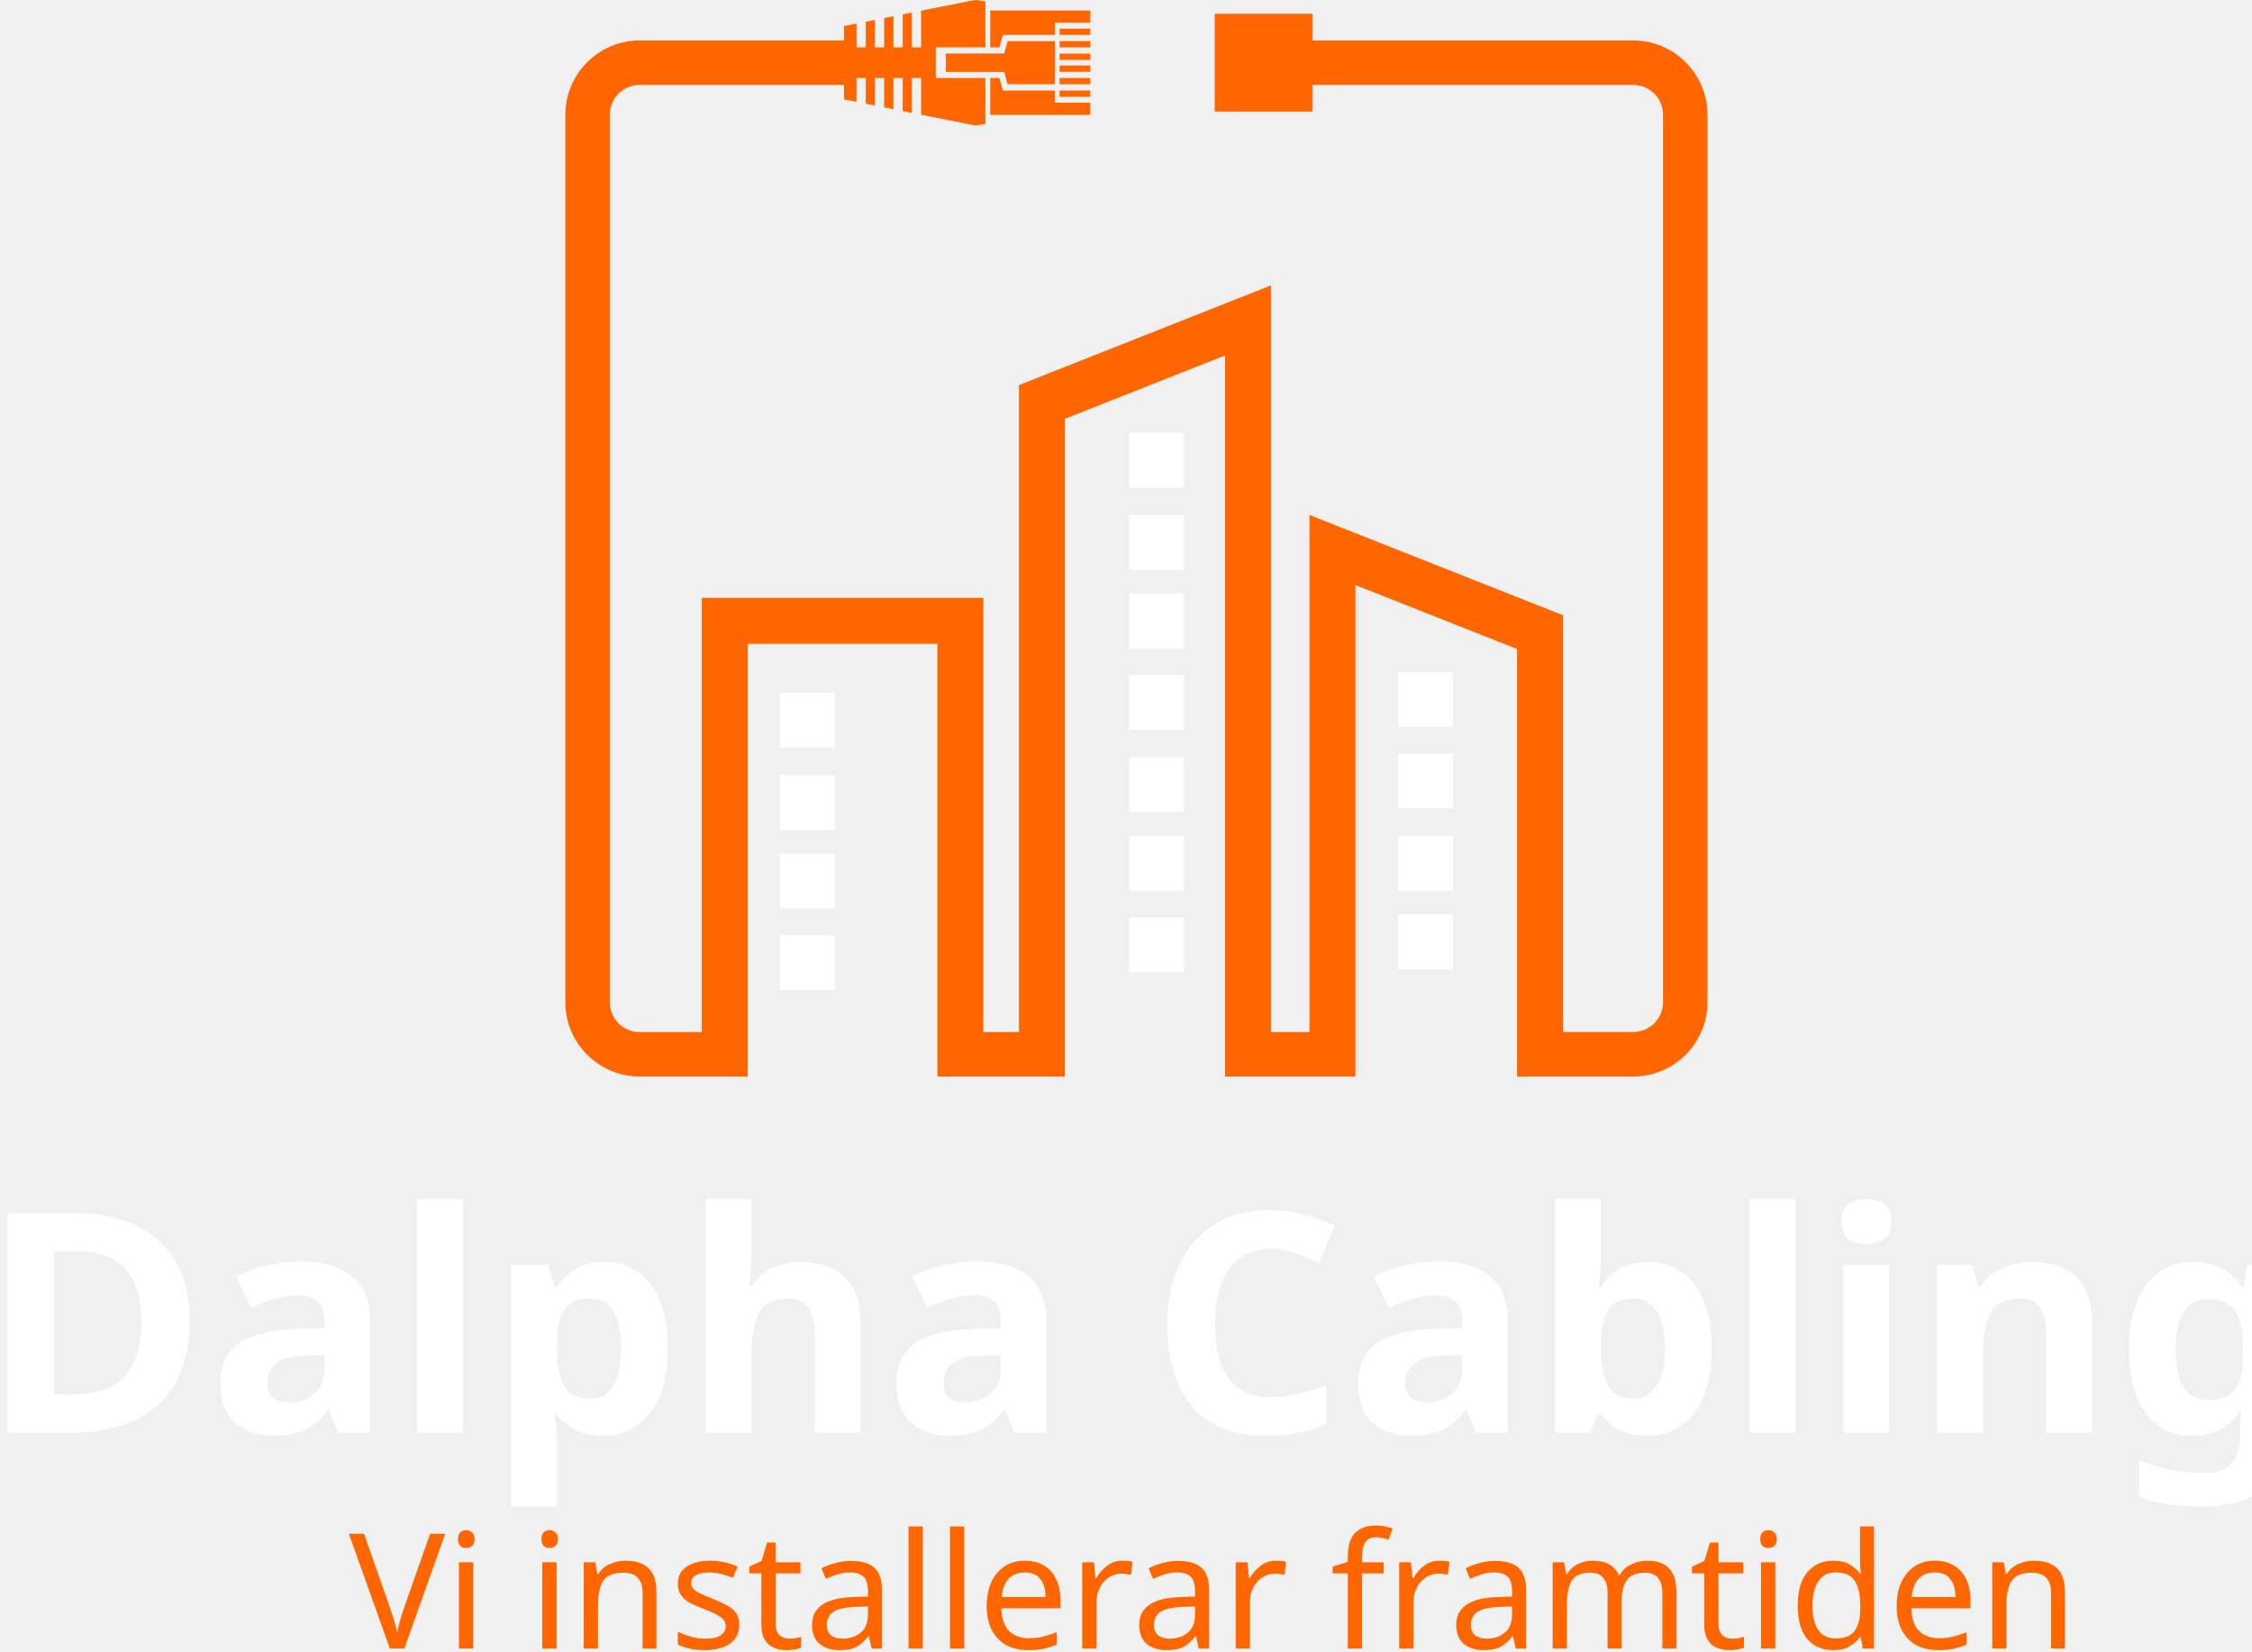
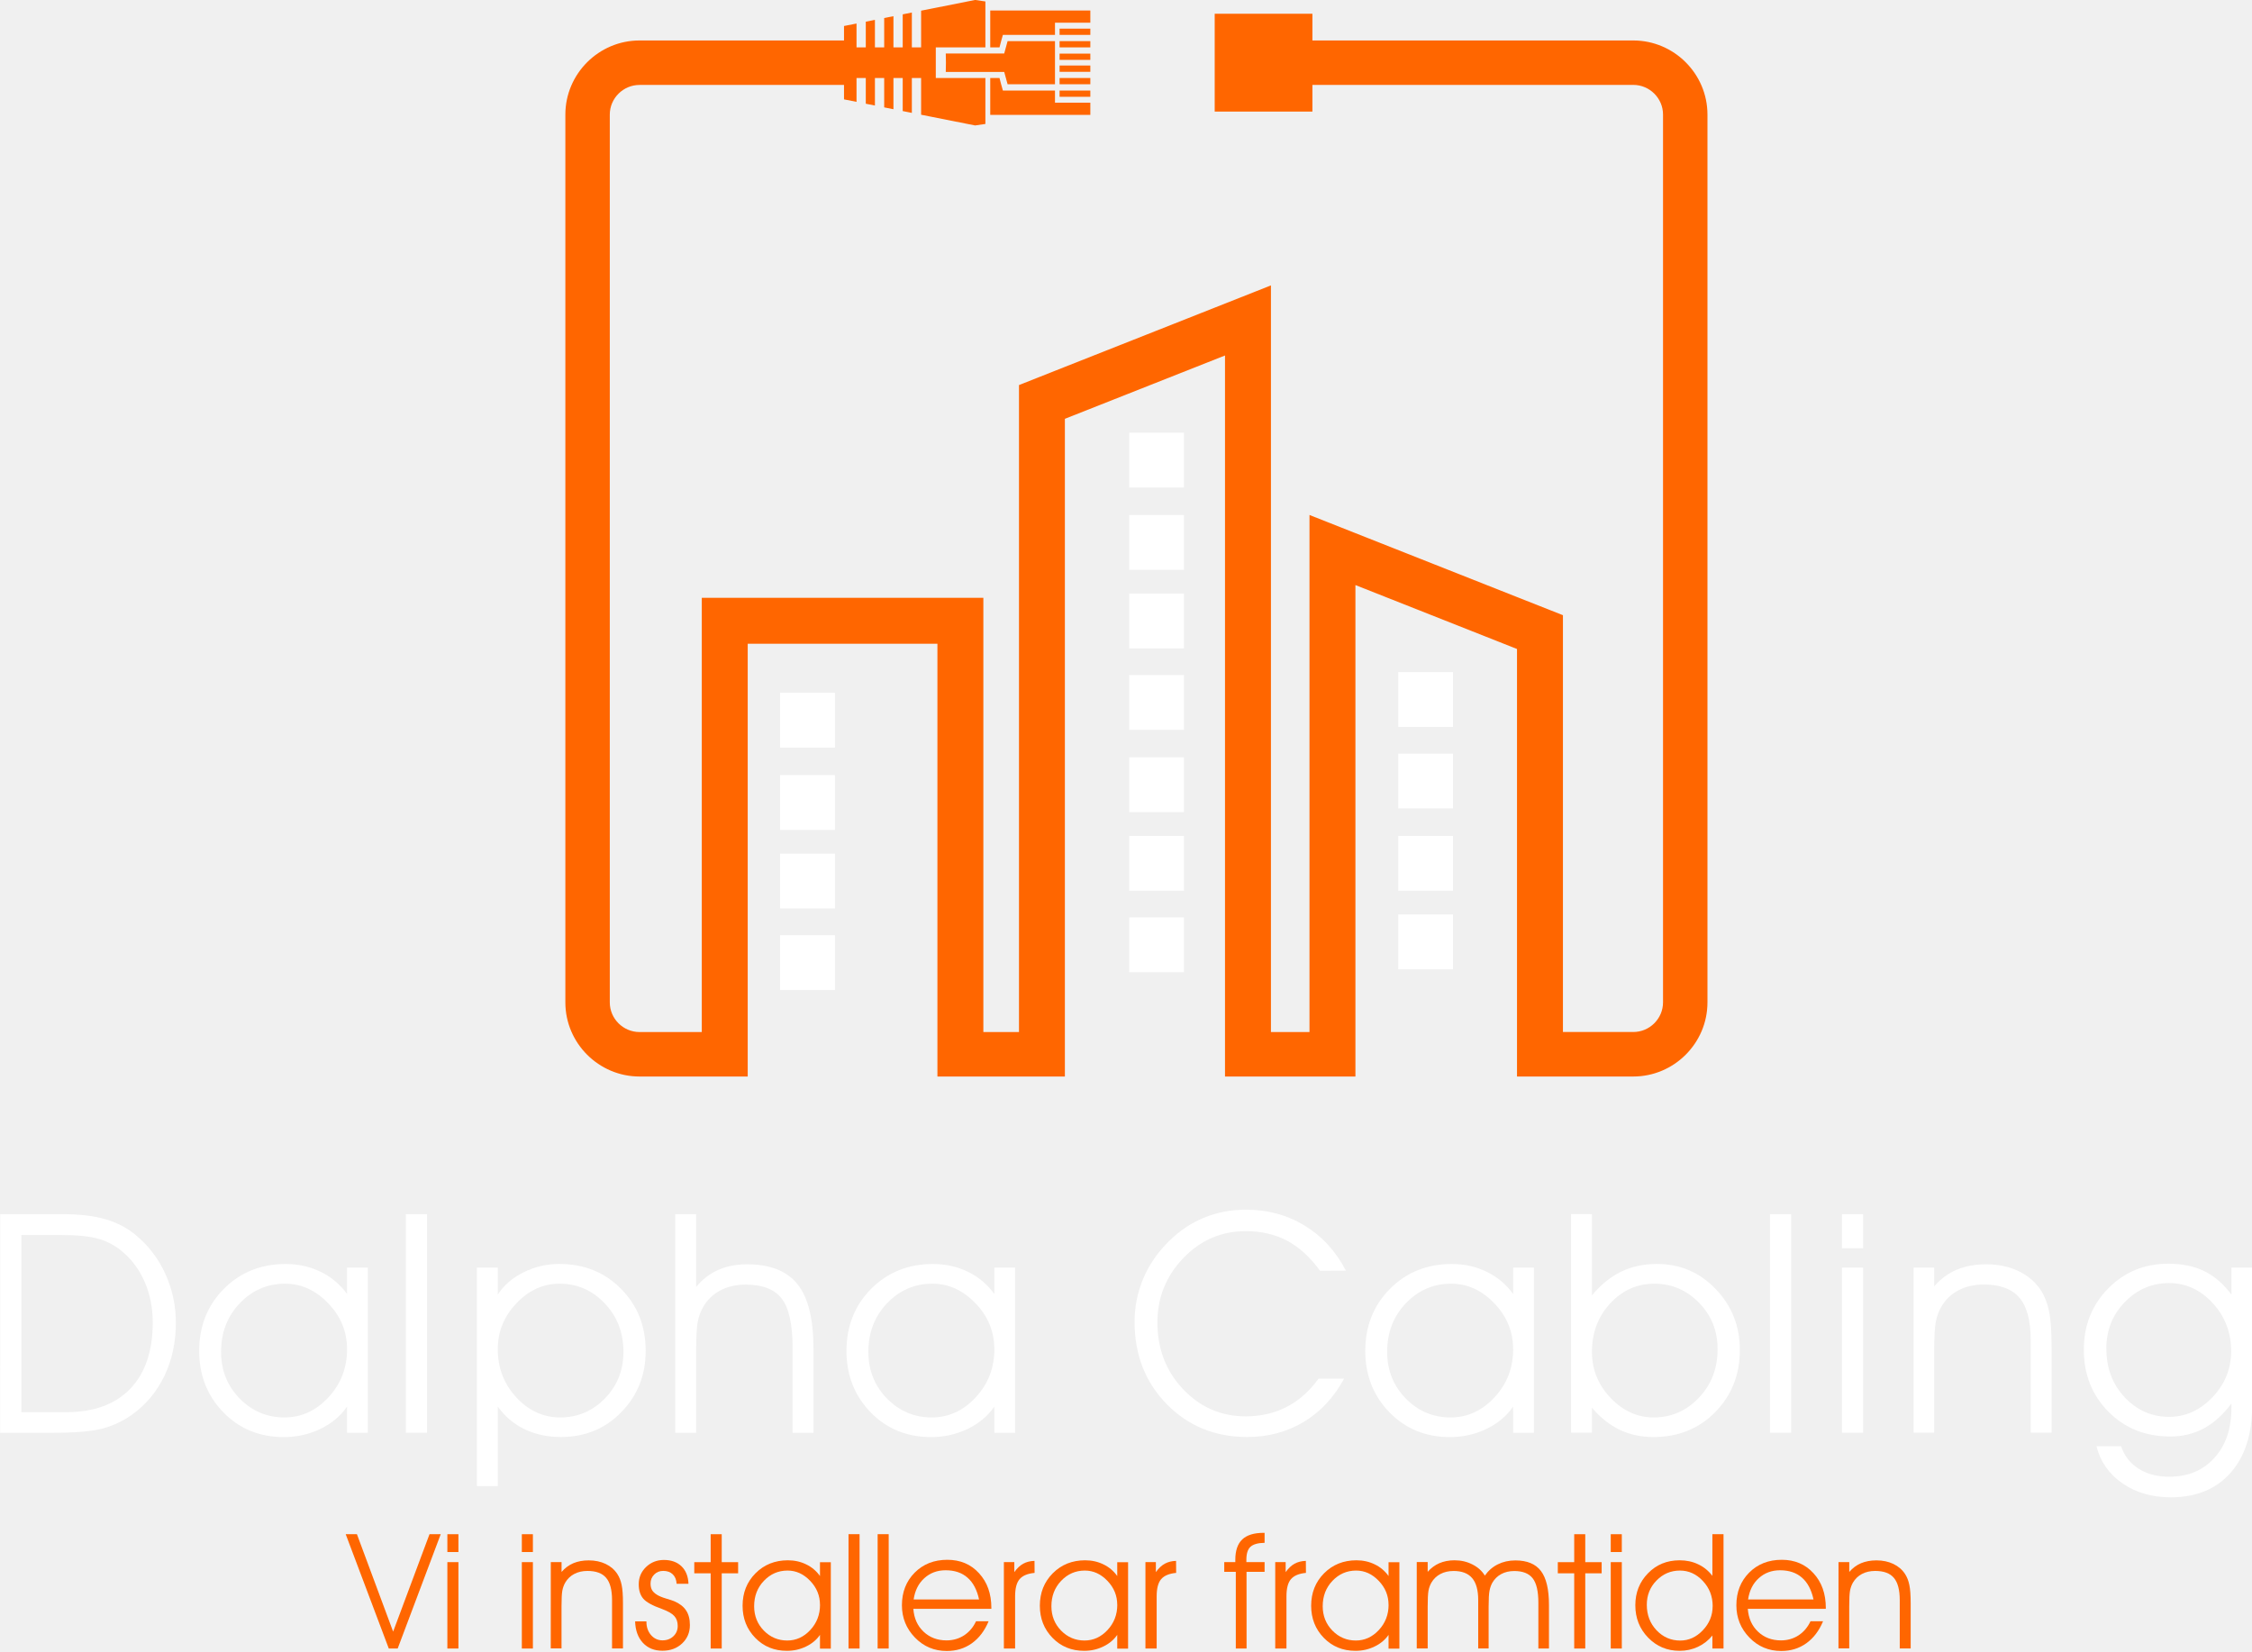
<svg xmlns="http://www.w3.org/2000/svg" width="53.978mm" height="39.577mm" version="1.1" viewBox="0 0 53.978 39.577">
-   <g transform="translate(-73.553 -113.26)">
-     <path d="m108.38 129.37h-1.312v1.314h1.312zm-14.813 2.469h-1.316v1.314h1.316zm0 1.883h-1.316v1.314h1.316zm0 1.954h-1.316v1.314h1.316zm0-5.809h-1.316v1.314h1.316zm8.364-6.235h-1.312v1.314h1.312zm0 1.972h-1.312v1.314h1.312zm0 1.883h-1.312v1.315h1.312zm0 1.954h-1.312v1.314h1.312zm0 1.972h-1.312v1.314h1.312zm0 1.883h-1.312v1.315h1.312zm0 1.954h-1.312v1.314h1.312zm6.449-0.071h-1.312v1.315h1.312zm0-1.883h-1.312v1.315h1.312zm0-1.972h-1.312v1.314h1.312v-1.314" fill="#fff" fill-rule="evenodd" />
-     <path d="m105.01 113.59h-2.342v2.344h2.342v-0.639h7.691c0.392 0 0.713 0.32 0.713 0.711v21.28c0 0.391-0.321 0.711-0.713 0.711h-1.686v-9.991l-1.101-0.435-4.974-1.967v12.394h-0.924v-17.897l-2.783 1.101-2.155 0.852-1.101 0.436v15.508h-0.854v-10.409h-6.749v10.409h-1.492c-0.392 0-0.713-0.32-0.713-0.711v-21.28c0-0.391 0.321-0.711 0.713-0.711h4.988v-1.066h-4.988c-0.977 0-1.778 0.799-1.778 1.777v21.28c0 0.978 0.801 1.777 1.778 1.777h2.593v-10.374h4.547v10.374h3.055v-15.765l3.838-1.518v17.283h3.126v-11.78l3.873 1.532v10.248h2.787c0.977 0 1.778-0.799 1.778-1.777v-21.28c0-0.978-0.801-1.777-1.778-1.777h-7.691v-0.639" fill="#f60" fill-rule="evenodd" />
-     <g transform="matrix(.35278 0 0 -.35278 -277.32 295.15)">
-       <text transform="matrix(1 0 0 -1 993.23 418.24)" fill="#ffffff" font-family="'AvantGarde Bk BT'" font-size="20.893px" font-weight="bold">
-         <tspan x="0 14.312 27.767 32.656 46.112 58.292 71.748 77.828 93.539 106.995 120.45 125.339 130.228 142.409" y="0">Dalpha Cabling</tspan>
-       </text>
+   <path d="m34.827 16.11h-1.312v1.314h1.312zm-14.813 2.469h-1.316v1.314h1.316zm0 1.883h-1.316v1.314h1.316zm0 1.954h-1.316v1.314h1.316zm0-5.809h-1.316v1.314h1.316zm8.364-6.235h-1.312v1.314h1.312zm0 1.972h-1.312v1.314h1.312zm0 1.883h-1.312v1.315h1.312zm0 1.954h-1.312v1.314h1.312zm0 1.972h-1.312v1.314h1.312zm0 1.883h-1.312v1.315h1.312zm0 1.954h-1.312v1.314h1.312zm6.449-0.071h-1.312v1.315h1.312zm0-1.883h-1.312v1.315h1.312zm0-1.972h-1.312v1.314h1.312v-1.314" fill="#fff" fill-rule="evenodd" />
+   <path d="m31.457 0.33h-2.342v2.344h2.342v-0.639h7.691c0.392 0 0.713 0.32 0.713 0.711v21.28c0 0.391-0.321 0.711-0.713 0.711h-1.686v-9.991l-1.101-0.435-4.974-1.967v12.394h-0.924v-17.897l-2.783 1.101-2.155 0.852-1.101 0.436v15.508h-0.854v-10.409h-6.749v10.409h-1.492c-0.392 0-0.713-0.32-0.713-0.711v-21.28c0-0.391 0.321-0.711 0.713-0.711h4.988v-1.066h-4.988c-0.977 0-1.778 0.799-1.778 1.777v21.28c0 0.978 0.801 1.777 1.778 1.777h2.593v-10.374h4.547v10.374h3.055v-15.765l3.838-1.518v17.283h3.126v-11.78l3.873 1.532v10.248h2.787c0.977 0 1.778-0.799 1.778-1.777v-21.28c0-0.978-0.801-1.777-1.778-1.777h-7.691v-0.639" fill="#f60" fill-rule="evenodd" />
+   <g fill="#fff" stroke-width=".353">
+     <path d="m0.512 29.603v4.247h1.069q1 0 1.54-0.561 0.54-0.561 0.54-1.591 0-0.515-0.184-0.95-0.184-0.435-0.525-0.731-0.256-0.223-0.572-0.317-0.317-0.097-0.921-0.097zm-0.507-0.5h1.49q0.615 0 1.033 0.122 0.421 0.122 0.741 0.392 0.45 0.378 0.698 0.925 0.248 0.547 0.248 1.17 0 0.695-0.274 1.267-0.274 0.569-0.774 0.929-0.331 0.234-0.716 0.335t-1.188 0.101h-1.26z" />
+     <path d="m8.318 32.339q0-0.63-0.45-1.098-0.45-0.471-1.036-0.471-0.637 0-1.087 0.471-0.446 0.468-0.446 1.163 0 0.662 0.446 1.119 0.446 0.453 1.073 0.453 0.605 0 1.051-0.479 0.45-0.482 0.45-1.159zm0 1.378q-0.238 0.342-0.644 0.536-0.403 0.194-0.871 0.194-0.871 0-1.45-0.594-0.579-0.597-0.579-1.472 0-0.889 0.59-1.486 0.594-0.597 1.483-0.597 0.457 0 0.839 0.187 0.381 0.184 0.633 0.533v-0.633h0.497v3.959h-0.497z" />
+     <path d="m9.728 34.343v-5.24h0.507v5.24z" />
+     <path d="m11.431 30.384h0.5v0.648q0.216-0.335 0.615-0.533 0.403-0.202 0.857-0.202 0.896 0 1.483 0.597 0.59 0.594 0.59 1.486 0 0.871-0.583 1.468-0.579 0.597-1.45 0.597-0.482 0-0.871-0.187-0.385-0.187-0.641-0.543v1.907h-0.5zm0.5 1.954q0 0.677 0.446 1.159 0.446 0.479 1.051 0.479 0.623 0 1.069-0.453 0.446-0.457 0.446-1.119 0-0.695-0.45-1.163-0.446-0.471-1.083-0.471-0.587 0-1.033 0.471-0.446 0.471-0.446 1.098z" />
+     <path d="m16.185 29.103h0.5v1.746q0.22-0.27 0.525-0.407 0.31-0.137 0.691-0.137 0.835 0 1.216 0.479 0.381 0.475 0.381 1.548v2.012h-0.5v-2.019q0-0.86-0.259-1.195-0.259-0.338-0.867-0.338-0.345 0-0.608 0.14-0.259 0.137-0.41 0.396-0.094 0.162-0.133 0.371-0.036 0.205-0.036 0.72v1.925h-0.5z" />
+     <path d="m23.833 32.339q0-0.63-0.45-1.098-0.45-0.471-1.036-0.471-0.637 0-1.087 0.471-0.446 0.468-0.446 1.163 0 0.662 0.446 1.119 0.446 0.453 1.073 0.453 0.605 0 1.051-0.479 0.45-0.482 0.45-1.159zm0 1.378q-0.238 0.342-0.644 0.536-0.403 0.194-0.871 0.194-0.871 0-1.45-0.594-0.579-0.597-0.579-1.472 0-0.889 0.59-1.486 0.594-0.597 1.483-0.597 0.457 0 0.839 0.187 0.381 0.184 0.633 0.533v-0.633h0.497v3.959h-0.497z" />
+     <path d="m31.639 30.46q-0.353-0.489-0.788-0.72-0.435-0.23-0.993-0.23-0.875 0-1.497 0.648-0.619 0.648-0.619 1.54 0 0.95 0.615 1.601 0.619 0.651 1.501 0.651 0.543 0 0.983-0.227 0.439-0.227 0.763-0.677h0.612q-0.36 0.669-0.965 1.036-0.605 0.363-1.357 0.363-1.155 0-1.929-0.788-0.77-0.788-0.77-1.969 0-0.551 0.209-1.044 0.209-0.493 0.612-0.889 0.374-0.374 0.839-0.565 0.468-0.194 1.011-0.194 0.781 0 1.404 0.381 0.626 0.381 0.99 1.08z" />
+     <path d="m36.268 32.339q0-0.63-0.45-1.098-0.45-0.471-1.036-0.471-0.637 0-1.087 0.471-0.446 0.468-0.446 1.163 0 0.662 0.446 1.119 0.446 0.453 1.073 0.453 0.605 0 1.051-0.479 0.45-0.482 0.45-1.159zm0 1.378q-0.238 0.342-0.644 0.536-0.403 0.194-0.871 0.194-0.871 0-1.45-0.594-0.579-0.597-0.579-1.472 0-0.889 0.59-1.486 0.594-0.597 1.483-0.597 0.457 0 0.839 0.187 0.381 0.184 0.633 0.533v-0.633h0.497v3.959h-0.497z" />
+     <path d="m38.157 29.103v1.947q0.32-0.385 0.702-0.569 0.381-0.184 0.853-0.184 0.835 0 1.411 0.601 0.579 0.601 0.579 1.461 0 0.889-0.59 1.49-0.59 0.597-1.483 0.597-0.439 0-0.806-0.173-0.363-0.176-0.666-0.529v0.597h-0.5v-5.24zm0 3.3q0 0.633 0.446 1.105 0.45 0.468 1.033 0.468 0.637 0 1.083-0.471 0.45-0.471 0.45-1.166 0-0.659-0.446-1.112-0.446-0.457-1.069-0.457t-1.062 0.475q-0.435 0.475-0.435 1.159z" />
+     <path d="m42.425 34.343v-5.24h0.507v5.24z" />
+     <path d="m44.657 29.92h-0.507v-0.817h0.507zm-0.507 4.423v-3.959h0.507v3.959z" />
+     <path d="m45.867 30.384h0.493v0.45q0.234-0.27 0.54-0.399 0.31-0.13 0.705-0.13 0.435 0 0.774 0.162 0.342 0.162 0.54 0.464 0.137 0.212 0.194 0.5 0.061 0.284 0.061 0.842v2.069h-0.5v-2.217q0-0.702-0.27-1.018-0.266-0.317-0.857-0.317-0.345 0-0.608 0.14-0.259 0.137-0.41 0.396-0.094 0.162-0.133 0.371-0.036 0.205-0.036 0.72v1.925h-0.493z" />
+     <path d="m50.841 34.667q0.115 0.345 0.417 0.536 0.302 0.194 0.734 0.194 0.677 0 1.083-0.45 0.41-0.45 0.41-1.202v-0.104q-0.288 0.392-0.655 0.594-0.367 0.198-0.81 0.198-0.893 0-1.483-0.594-0.59-0.597-0.59-1.486 0-0.875 0.583-1.468 0.583-0.594 1.443-0.594 0.5 0 0.864 0.18 0.367 0.18 0.648 0.561v-0.648h0.497v3.304q0 1.036-0.522 1.619-0.518 0.583-1.432 0.583-0.673 0-1.155-0.335-0.482-0.331-0.623-0.889zm-0.353-2.336q0 0.695 0.439 1.163 0.443 0.468 1.065 0.468 0.587 0 1.036-0.468 0.45-0.471 0.45-1.105 0-0.677-0.443-1.155t-1.044-0.479q-0.619 0-1.062 0.457-0.443 0.453-0.443 1.119z" />
+   </g>
+   <g fill="#f60">
+     <g stroke-width=".353">
+       <path d="m8.286 36.774h0.269l0.868 2.336 0.872-2.336h0.269l-1.032 2.741h-0.213z" />
+       <path d="m10.988 37.202h-0.265v-0.427h0.265zm-0.265 2.313v-2.071h0.265v2.071z" />
+       <path d="m12.773 37.202h-0.265v-0.427h0.265zm-0.265 2.313v-2.071h0.265v2.071z" />
+       <path d="m13.202 37.444h0.258v0.235q0.122-0.141 0.282-0.209 0.162-0.068 0.369-0.068 0.228 0 0.405 0.085 0.179 0.085 0.282 0.243 0.072 0.111 0.102 0.262 0.032 0.149 0.032 0.44v1.082h-0.262v-1.16q0-0.367-0.141-0.533-0.139-0.166-0.448-0.166-0.181 0-0.318 0.073-0.136 0.072-0.215 0.207-0.049 0.085-0.07 0.194-0.019 0.107-0.019 0.376v1.007h-0.258z" />
+       <path d="m15.221 38.864h0.273v0.007q0 0.194 0.111 0.322 0.111 0.126 0.275 0.126 0.156 0 0.26-0.098 0.104-0.098 0.104-0.247 0-0.149-0.083-0.239-0.081-0.09-0.296-0.169-0.344-0.122-0.45-0.25t-0.105-0.343q0-0.243 0.175-0.412 0.177-0.169 0.427-0.169 0.265 0 0.422 0.151t0.168 0.42h-0.284q-0.009-0.147-0.094-0.228-0.083-0.081-0.228-0.081-0.13 0-0.216 0.088-0.087 0.087-0.087 0.216 0 0.092 0.036 0.156 0.036 0.062 0.119 0.113 0.075 0.047 0.218 0.09 0.145 0.043 0.194 0.064 0.194 0.083 0.284 0.22 0.092 0.137 0.092 0.35 0 0.267-0.186 0.442-0.186 0.175-0.472 0.175-0.292 0-0.469-0.19-0.177-0.192-0.186-0.516z" />
+       <path d="m17.034 39.515v-1.803h-0.393v-0.267h0.393v-0.67h0.265v0.67h0.393v0.267h-0.393v1.803z" />
+       <path d="m19.654 38.467q0-0.329-0.235-0.574-0.235-0.247-0.542-0.247-0.333 0-0.568 0.247-0.233 0.245-0.233 0.608 0 0.346 0.233 0.585 0.233 0.237 0.561 0.237 0.316 0 0.55-0.25 0.235-0.252 0.235-0.606zm0 0.721q-0.124 0.179-0.337 0.28-0.211 0.102-0.456 0.102-0.456 0-0.759-0.311-0.303-0.312-0.303-0.77 0-0.465 0.309-0.777 0.311-0.312 0.776-0.312 0.239 0 0.439 0.098 0.2 0.096 0.331 0.279v-0.331h0.26v2.071h-0.26z" />
+       <path d="m20.338 39.515v-2.741h0.265v2.741z" />
+       <path d="m21.036 39.515v-2.741h0.265v2.741z" />
+       <path d="m23.761 38.563h-1.869q0.024 0.339 0.245 0.548 0.22 0.209 0.55 0.209 0.233 0 0.42-0.12 0.186-0.122 0.288-0.339h0.301q-0.143 0.344-0.403 0.529-0.258 0.184-0.599 0.184-0.452 0-0.764-0.322-0.312-0.322-0.312-0.774 0-0.472 0.305-0.781 0.307-0.309 0.783-0.309 0.467 0 0.76 0.322 0.296 0.32 0.296 0.834zm-0.294-0.224q-0.075-0.348-0.277-0.523-0.201-0.177-0.525-0.177-0.301 0-0.51 0.19-0.209 0.188-0.256 0.51z" />
+       <path d="m24.331 39.515h-0.269v-2.071h0.25v0.239q0.098-0.137 0.213-0.201 0.117-0.064 0.271-0.068l0.002 0.288q-0.25 0.023-0.36 0.151-0.107 0.126-0.107 0.412z" />
+       <path d="m26.779 38.467q0-0.329-0.235-0.574-0.235-0.247-0.542-0.247-0.333 0-0.568 0.247-0.233 0.245-0.233 0.608 0 0.346 0.233 0.585 0.233 0.237 0.561 0.237 0.316 0 0.55-0.25 0.235-0.252 0.235-0.606zm0 0.721q-0.124 0.179-0.337 0.28-0.211 0.102-0.456 0.102-0.456 0-0.759-0.311-0.303-0.312-0.303-0.77 0-0.465 0.309-0.777 0.311-0.312 0.776-0.312 0.239 0 0.439 0.098 0.2 0.096 0.331 0.279v-0.331h0.26v2.071h-0.26z" />
+       <path d="m27.724 39.515h-0.269v-2.071h0.25v0.239q0.098-0.137 0.213-0.201 0.117-0.064 0.271-0.068l0.002 0.288q-0.25 0.023-0.36 0.151-0.107 0.126-0.107 0.412z" />
+       <path d="m29.879 39.515h-0.258v-1.839h-0.277v-0.232h0.265v-0.056q0-0.329 0.166-0.488 0.168-0.158 0.512-0.158h0.024v0.239q-0.239 0.004-0.339 0.096-0.098 0.09-0.098 0.311v0.056h0.437v0.232h-0.433z" />
+       <path d="m30.835 39.515h-0.269v-2.071h0.25v0.239q0.098-0.137 0.213-0.201 0.117-0.064 0.271-0.068l0.002 0.288q-0.25 0.023-0.36 0.151-0.107 0.126-0.107 0.412z" />
+       <path d="m33.282 38.467q0-0.329-0.235-0.574-0.235-0.247-0.542-0.247-0.333 0-0.568 0.247-0.233 0.245-0.233 0.608 0 0.346 0.233 0.585 0.233 0.237 0.561 0.237 0.316 0 0.55-0.25 0.235-0.252 0.235-0.606zm0 0.721q-0.124 0.179-0.337 0.28-0.211 0.102-0.456 0.102-0.456 0-0.759-0.311-0.303-0.312-0.303-0.77 0-0.465 0.309-0.777 0.311-0.312 0.776-0.312 0.239 0 0.439 0.098 0.2 0.096 0.331 0.279v-0.331h0.26v2.071h-0.26z" />
+       <path d="m35.589 37.768q0.126-0.179 0.312-0.271 0.188-0.094 0.42-0.094 0.422 0 0.614 0.254 0.192 0.252 0.192 0.813v1.045h-0.254v-1.099q0-0.41-0.136-0.584-0.136-0.175-0.442-0.175-0.177 0-0.312 0.073-0.134 0.072-0.213 0.207-0.047 0.085-0.068 0.194-0.021 0.107-0.021 0.376v1.007h-0.25v-1.16q0-0.358-0.145-0.527-0.145-0.171-0.444-0.171-0.181 0-0.318 0.073-0.136 0.072-0.215 0.207-0.049 0.085-0.07 0.194-0.019 0.107-0.019 0.376v1.007h-0.262v-2.071h0.262v0.235q0.119-0.137 0.279-0.207 0.162-0.07 0.365-0.07 0.235 0 0.429 0.1 0.194 0.098 0.296 0.265z" />
+       <path d="m37.732 39.515v-1.803h-0.393v-0.267h0.393v-0.67h0.265v0.67h0.393v0.267h-0.393v1.803z" />
+       <path d="m38.873 37.202h-0.265v-0.427h0.265zm-0.265 2.313v-2.071h0.265v2.071z" />
+       <path d="m41.051 38.5q0-0.354-0.235-0.604-0.233-0.25-0.55-0.25-0.328 0-0.561 0.239-0.233 0.237-0.233 0.582 0 0.363 0.233 0.61 0.235 0.247 0.568 0.247 0.307 0 0.542-0.247 0.235-0.247 0.235-0.576zm-0.007-0.728v-0.998h0.267v2.741h-0.267v-0.312q-0.139 0.173-0.346 0.271-0.207 0.096-0.439 0.096-0.448 0-0.755-0.316-0.307-0.316-0.307-0.776 0-0.456 0.303-0.766 0.303-0.312 0.759-0.312 0.245 0 0.444 0.096 0.201 0.094 0.341 0.277z" />
+       <path d="m43.762 38.563h-1.869q0.024 0.339 0.245 0.548 0.22 0.209 0.55 0.209 0.233 0 0.42-0.12 0.186-0.122 0.288-0.339h0.301q-0.143 0.344-0.403 0.529-0.258 0.184-0.599 0.184-0.452 0-0.764-0.322-0.312-0.322-0.312-0.774 0-0.472 0.305-0.781 0.307-0.309 0.783-0.309 0.467 0 0.76 0.322 0.296 0.32 0.296 0.834zm-0.294-0.224q-0.075-0.348-0.277-0.523-0.201-0.177-0.525-0.177-0.301 0-0.51 0.19-0.209 0.188-0.256 0.51z" />
+       <path d="m44.067 37.444h0.258v0.235q0.122-0.141 0.282-0.209 0.162-0.068 0.369-0.068 0.228 0 0.405 0.085 0.179 0.085 0.282 0.243 0.072 0.111 0.102 0.262 0.032 0.149 0.032 0.44v1.082h-0.262v-1.16q0-0.367-0.141-0.533-0.139-0.166-0.448-0.166-0.181 0-0.318 0.073-0.136 0.072-0.215 0.207-0.049 0.085-0.07 0.194-0.019 0.107-0.019 0.376v1.007h-0.258z" />
    </g>
-     <g transform="matrix(.35278 0 0 -.35278 -277.32 295.15)">
-       <text transform="matrix(1 0 0 -1 1018.3 403.58)" fill="#ff6600" font-family="'AvantGarde Bk BT'" font-size="10.928px">
-         <tspan x="0 6.076 8.054 11.136 13.114 19.212 23.463 26.446 33.331 35.309 37.287 43.91 46.642 53.526 56.258 59.34 62.345 65.077 71.962 82.136 85.12 87.098 93.983 100.605" y="0">Vi installerar framtiden</tspan>
-       </text>
-     </g>
-     <path d="m95.983 115.13h1.189v1.101l-0.247 0.036-1.072-0.213-0.222-0.044v-0.88h-0.222v0.836l-0.219-0.044v-0.792h-0.222v0.748l-0.222-0.044v-0.704h-0.222v0.66l-0.219-0.044v-0.616h-0.222v0.572l-0.3-0.06v-1.759l0.3-0.059v0.572h0.222v-0.616l0.219-0.044v0.66h0.222v-0.704l0.222-0.044v0.748h0.222v-0.792l0.219-0.044v0.836h0.222v-0.88l0.222-0.044 1.072-0.213 0.247 0.036v1.101h-1.189v0.367zm2.857-0.585v-0.299h-1.136l-0.081 0.296h-1.401l4e-3 0.221-4e-3 0.221h1.401l0.081 0.296h1.136v-0.585zm0.847 0h-0.737v0.15h0.737zm0-0.299h-0.737v0.15h0.737zm0-0.3h-0.737v0.15h0.737zm-0.737-0.142h0.737v-0.292h-2.399v0.884h0.222l0.039-0.15 0.042-0.15h1.249v-0.292zm0.737 1.177h-0.737v-0.15h0.737zm0 0.299h-0.737v-0.15h0.737zm0 0.3h-0.737v-0.15h0.737zm-0.737 0.142h0.737v0.292h-2.399v-0.884h0.222l0.039 0.15 0.042 0.15h1.249v0.292h0.109" fill="#f60" fill-rule="evenodd" />
+     <path d="m22.43 1.87h1.189v1.101l-0.247 0.036-1.072-0.213-0.222-0.044v-0.88h-0.222v0.836l-0.219-0.044v-0.792h-0.222v0.748l-0.222-0.044v-0.704h-0.222v0.66l-0.219-0.044v-0.616h-0.222v0.572l-0.3-0.06v-1.759l0.3-0.059v0.572h0.222v-0.616l0.219-0.044v0.66h0.222v-0.704l0.222-0.044v0.748h0.222v-0.792l0.219-0.044v0.836h0.222v-0.88l0.222-0.044 1.072-0.213 0.247 0.036v1.101h-1.189v0.367zm2.857-0.585v-0.299h-1.136l-0.081 0.296h-1.401l4e-3 0.221-4e-3 0.221h1.401l0.081 0.296h1.136v-0.585zm0.847 0h-0.737v0.15h0.737zm0-0.299h-0.737v0.15h0.737zm0-0.3h-0.737v0.15h0.737zm-0.737-0.142h0.737v-0.292h-2.399v0.884h0.222l0.039-0.15 0.042-0.15h1.249v-0.292zm0.737 1.177h-0.737v-0.15h0.737zm0 0.299h-0.737v-0.15h0.737zm0 0.3h-0.737v-0.15h0.737zm-0.737 0.142h0.737v0.292h-2.399v-0.884h0.222l0.039 0.15 0.042 0.15h1.249v0.292h0.109" fill-rule="evenodd" />
  </g>
</svg>
